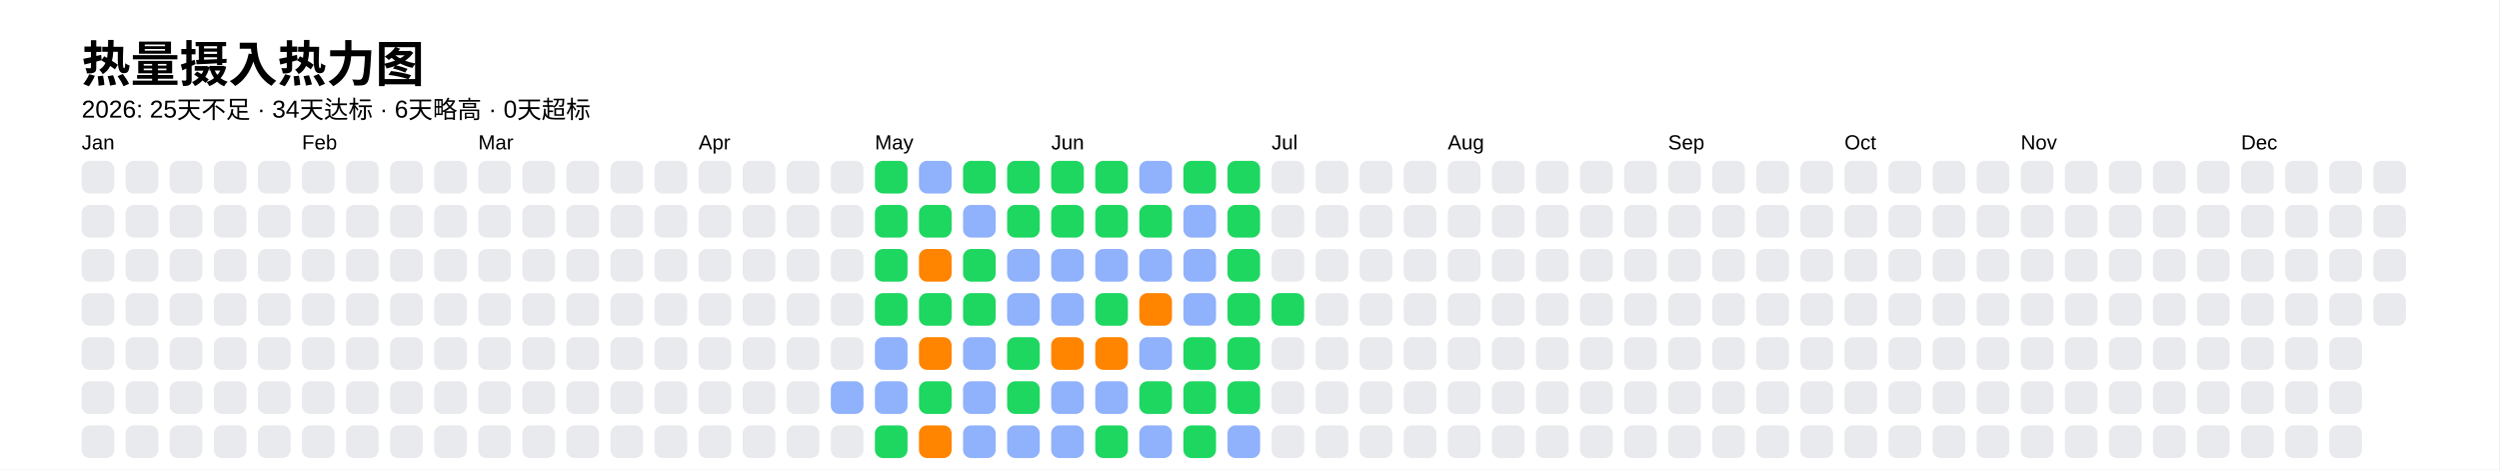
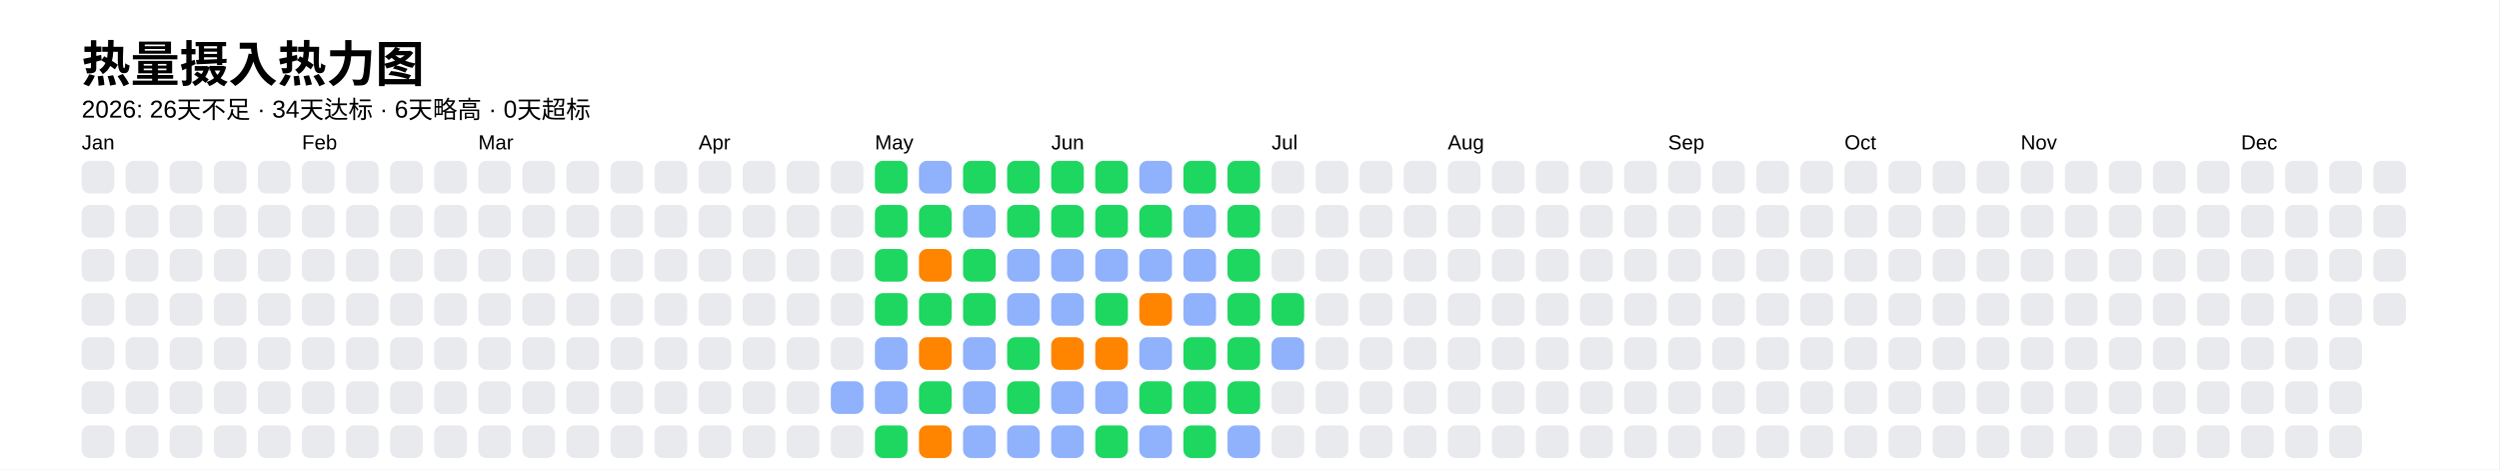
<svg xmlns="http://www.w3.org/2000/svg" style="background-color:white;" baseProfile="full" height="57.5mm" version="1.1" viewBox="0,0,306.2,57.5" width="306.2mm">
  <defs />
  <rect fill="#FFFFFF" height="57.5" width="306.2" x="0" y="0" />
  <text fill="#000000" style="font-size:6px; font-family:Arial; font-weight:bold;" x="10" y="10">热量摄入热力图</text>
-   <text fill="#000000" style="font-size:3px; font-family:Arial;" x="10" y="14.4">2026: 25天不足 · 34天达标 · 6天略高 · 0天超标</text>
+   <text fill="#000000" style="font-size:3px; font-family:Arial;" x="10" y="14.4">2026: 26天不足 · 34天达标 · 6天略高 · 0天超标</text>
  <text fill="#000000" style="font-size:2.5px; font-family:Arial" x="10" y="18.3">Jan</text>
  <rect fill="#E8EAED" height="4" rx="1" ry="1" width="4" x="10" y="19.7" />
  <rect fill="#E8EAED" height="4" rx="1" ry="1" width="4" x="10" y="25.1" />
  <rect fill="#E8EAED" height="4" rx="1" ry="1" width="4" x="10" y="30.5" />
  <rect fill="#E8EAED" height="4" rx="1" ry="1" width="4" x="10" y="35.9" />
  <rect fill="#E8EAED" height="4" rx="1" ry="1" width="4" x="10" y="41.3" />
  <rect fill="#E8EAED" height="4" rx="1" ry="1" width="4" x="10" y="46.7" />
  <rect fill="#E8EAED" height="4" rx="1" ry="1" width="4" x="10" y="52.1" />
  <rect fill="#E8EAED" height="4" rx="1" ry="1" width="4" x="15.4" y="19.7" />
  <rect fill="#E8EAED" height="4" rx="1" ry="1" width="4" x="15.4" y="25.1" />
  <rect fill="#E8EAED" height="4" rx="1" ry="1" width="4" x="15.4" y="30.5" />
  <rect fill="#E8EAED" height="4" rx="1" ry="1" width="4" x="15.4" y="35.9" />
  <rect fill="#E8EAED" height="4" rx="1" ry="1" width="4" x="15.4" y="41.3" />
  <rect fill="#E8EAED" height="4" rx="1" ry="1" width="4" x="15.4" y="46.7" />
  <rect fill="#E8EAED" height="4" rx="1" ry="1" width="4" x="15.4" y="52.1" />
  <rect fill="#E8EAED" height="4" rx="1" ry="1" width="4" x="20.8" y="19.7" />
  <rect fill="#E8EAED" height="4" rx="1" ry="1" width="4" x="20.8" y="25.1" />
  <rect fill="#E8EAED" height="4" rx="1" ry="1" width="4" x="20.8" y="30.5" />
  <rect fill="#E8EAED" height="4" rx="1" ry="1" width="4" x="20.8" y="35.9" />
  <rect fill="#E8EAED" height="4" rx="1" ry="1" width="4" x="20.8" y="41.3" />
  <rect fill="#E8EAED" height="4" rx="1" ry="1" width="4" x="20.8" y="46.7" />
  <rect fill="#E8EAED" height="4" rx="1" ry="1" width="4" x="20.8" y="52.1" />
  <rect fill="#E8EAED" height="4" rx="1" ry="1" width="4" x="26.2" y="19.7" />
  <rect fill="#E8EAED" height="4" rx="1" ry="1" width="4" x="26.2" y="25.1" />
  <rect fill="#E8EAED" height="4" rx="1" ry="1" width="4" x="26.2" y="30.5" />
  <rect fill="#E8EAED" height="4" rx="1" ry="1" width="4" x="26.2" y="35.9" />
  <rect fill="#E8EAED" height="4" rx="1" ry="1" width="4" x="26.2" y="41.3" />
  <rect fill="#E8EAED" height="4" rx="1" ry="1" width="4" x="26.2" y="46.7" />
  <rect fill="#E8EAED" height="4" rx="1" ry="1" width="4" x="26.2" y="52.1" />
  <rect fill="#E8EAED" height="4" rx="1" ry="1" width="4" x="31.6" y="19.7" />
  <rect fill="#E8EAED" height="4" rx="1" ry="1" width="4" x="31.6" y="25.1" />
  <rect fill="#E8EAED" height="4" rx="1" ry="1" width="4" x="31.6" y="30.5" />
  <rect fill="#E8EAED" height="4" rx="1" ry="1" width="4" x="31.6" y="35.9" />
  <rect fill="#E8EAED" height="4" rx="1" ry="1" width="4" x="31.6" y="41.3" />
  <rect fill="#E8EAED" height="4" rx="1" ry="1" width="4" x="31.6" y="46.7" />
  <rect fill="#E8EAED" height="4" rx="1" ry="1" width="4" x="31.6" y="52.1" />
  <text fill="#000000" style="font-size:2.5px; font-family:Arial" x="37.0" y="18.3">Feb</text>
  <rect fill="#E8EAED" height="4" rx="1" ry="1" width="4" x="37.0" y="19.7" />
  <rect fill="#E8EAED" height="4" rx="1" ry="1" width="4" x="37.0" y="25.1" />
  <rect fill="#E8EAED" height="4" rx="1" ry="1" width="4" x="37.0" y="30.5" />
  <rect fill="#E8EAED" height="4" rx="1" ry="1" width="4" x="37.0" y="35.9" />
  <rect fill="#E8EAED" height="4" rx="1" ry="1" width="4" x="37.0" y="41.3" />
  <rect fill="#E8EAED" height="4" rx="1" ry="1" width="4" x="37.0" y="46.7" />
  <rect fill="#E8EAED" height="4" rx="1" ry="1" width="4" x="37.0" y="52.1" />
  <rect fill="#E8EAED" height="4" rx="1" ry="1" width="4" x="42.4" y="19.7" />
  <rect fill="#E8EAED" height="4" rx="1" ry="1" width="4" x="42.4" y="25.1" />
  <rect fill="#E8EAED" height="4" rx="1" ry="1" width="4" x="42.4" y="30.5" />
  <rect fill="#E8EAED" height="4" rx="1" ry="1" width="4" x="42.4" y="35.9" />
  <rect fill="#E8EAED" height="4" rx="1" ry="1" width="4" x="42.4" y="41.3" />
  <rect fill="#E8EAED" height="4" rx="1" ry="1" width="4" x="42.4" y="46.7" />
  <rect fill="#E8EAED" height="4" rx="1" ry="1" width="4" x="42.4" y="52.1" />
  <rect fill="#E8EAED" height="4" rx="1" ry="1" width="4" x="47.8" y="19.7" />
  <rect fill="#E8EAED" height="4" rx="1" ry="1" width="4" x="47.8" y="25.1" />
  <rect fill="#E8EAED" height="4" rx="1" ry="1" width="4" x="47.8" y="30.5" />
  <rect fill="#E8EAED" height="4" rx="1" ry="1" width="4" x="47.8" y="35.9" />
  <rect fill="#E8EAED" height="4" rx="1" ry="1" width="4" x="47.8" y="41.3" />
  <rect fill="#E8EAED" height="4" rx="1" ry="1" width="4" x="47.8" y="46.7" />
  <rect fill="#E8EAED" height="4" rx="1" ry="1" width="4" x="47.8" y="52.1" />
  <rect fill="#E8EAED" height="4" rx="1" ry="1" width="4" x="53.2" y="19.7" />
  <rect fill="#E8EAED" height="4" rx="1" ry="1" width="4" x="53.2" y="25.1" />
  <rect fill="#E8EAED" height="4" rx="1" ry="1" width="4" x="53.2" y="30.5" />
  <rect fill="#E8EAED" height="4" rx="1" ry="1" width="4" x="53.2" y="35.9" />
  <rect fill="#E8EAED" height="4" rx="1" ry="1" width="4" x="53.2" y="41.3" />
  <rect fill="#E8EAED" height="4" rx="1" ry="1" width="4" x="53.2" y="46.7" />
  <rect fill="#E8EAED" height="4" rx="1" ry="1" width="4" x="53.2" y="52.1" />
  <text fill="#000000" style="font-size:2.5px; font-family:Arial" x="58.6" y="18.3">Mar</text>
  <rect fill="#E8EAED" height="4" rx="1" ry="1" width="4" x="58.6" y="19.7" />
  <rect fill="#E8EAED" height="4" rx="1" ry="1" width="4" x="58.6" y="25.1" />
  <rect fill="#E8EAED" height="4" rx="1" ry="1" width="4" x="58.6" y="30.5" />
  <rect fill="#E8EAED" height="4" rx="1" ry="1" width="4" x="58.6" y="35.9" />
  <rect fill="#E8EAED" height="4" rx="1" ry="1" width="4" x="58.6" y="41.3" />
  <rect fill="#E8EAED" height="4" rx="1" ry="1" width="4" x="58.6" y="46.7" />
  <rect fill="#E8EAED" height="4" rx="1" ry="1" width="4" x="58.6" y="52.1" />
  <rect fill="#E8EAED" height="4" rx="1" ry="1" width="4" x="64" y="19.7" />
  <rect fill="#E8EAED" height="4" rx="1" ry="1" width="4" x="64" y="25.1" />
  <rect fill="#E8EAED" height="4" rx="1" ry="1" width="4" x="64" y="30.5" />
  <rect fill="#E8EAED" height="4" rx="1" ry="1" width="4" x="64" y="35.9" />
  <rect fill="#E8EAED" height="4" rx="1" ry="1" width="4" x="64" y="41.3" />
  <rect fill="#E8EAED" height="4" rx="1" ry="1" width="4" x="64" y="46.7" />
  <rect fill="#E8EAED" height="4" rx="1" ry="1" width="4" x="64" y="52.1" />
  <rect fill="#E8EAED" height="4" rx="1" ry="1" width="4" x="69.4" y="19.7" />
  <rect fill="#E8EAED" height="4" rx="1" ry="1" width="4" x="69.4" y="25.1" />
  <rect fill="#E8EAED" height="4" rx="1" ry="1" width="4" x="69.4" y="30.5" />
  <rect fill="#E8EAED" height="4" rx="1" ry="1" width="4" x="69.4" y="35.9" />
  <rect fill="#E8EAED" height="4" rx="1" ry="1" width="4" x="69.4" y="41.3" />
  <rect fill="#E8EAED" height="4" rx="1" ry="1" width="4" x="69.4" y="46.7" />
  <rect fill="#E8EAED" height="4" rx="1" ry="1" width="4" x="69.4" y="52.1" />
  <rect fill="#E8EAED" height="4" rx="1" ry="1" width="4" x="74.8" y="19.7" />
  <rect fill="#E8EAED" height="4" rx="1" ry="1" width="4" x="74.8" y="25.1" />
  <rect fill="#E8EAED" height="4" rx="1" ry="1" width="4" x="74.8" y="30.5" />
  <rect fill="#E8EAED" height="4" rx="1" ry="1" width="4" x="74.8" y="35.9" />
  <rect fill="#E8EAED" height="4" rx="1" ry="1" width="4" x="74.8" y="41.3" />
  <rect fill="#E8EAED" height="4" rx="1" ry="1" width="4" x="74.8" y="46.7" />
  <rect fill="#E8EAED" height="4" rx="1" ry="1" width="4" x="74.8" y="52.1" />
  <rect fill="#E8EAED" height="4" rx="1" ry="1" width="4" x="80.2" y="19.7" />
  <rect fill="#E8EAED" height="4" rx="1" ry="1" width="4" x="80.2" y="25.1" />
  <rect fill="#E8EAED" height="4" rx="1" ry="1" width="4" x="80.2" y="30.5" />
  <rect fill="#E8EAED" height="4" rx="1" ry="1" width="4" x="80.2" y="35.9" />
  <rect fill="#E8EAED" height="4" rx="1" ry="1" width="4" x="80.2" y="41.3" />
  <rect fill="#E8EAED" height="4" rx="1" ry="1" width="4" x="80.2" y="46.7" />
  <rect fill="#E8EAED" height="4" rx="1" ry="1" width="4" x="80.2" y="52.1" />
  <text fill="#000000" style="font-size:2.5px; font-family:Arial" x="85.6" y="18.3">Apr</text>
  <rect fill="#E8EAED" height="4" rx="1" ry="1" width="4" x="85.6" y="19.7" />
  <rect fill="#E8EAED" height="4" rx="1" ry="1" width="4" x="85.6" y="25.1" />
  <rect fill="#E8EAED" height="4" rx="1" ry="1" width="4" x="85.6" y="30.5" />
  <rect fill="#E8EAED" height="4" rx="1" ry="1" width="4" x="85.6" y="35.9" />
  <rect fill="#E8EAED" height="4" rx="1" ry="1" width="4" x="85.6" y="41.3" />
  <rect fill="#E8EAED" height="4" rx="1" ry="1" width="4" x="85.6" y="46.7" />
  <rect fill="#E8EAED" height="4" rx="1" ry="1" width="4" x="85.6" y="52.1" />
  <rect fill="#E8EAED" height="4" rx="1" ry="1" width="4" x="91" y="19.7" />
  <rect fill="#E8EAED" height="4" rx="1" ry="1" width="4" x="91" y="25.1" />
  <rect fill="#E8EAED" height="4" rx="1" ry="1" width="4" x="91" y="30.5" />
  <rect fill="#E8EAED" height="4" rx="1" ry="1" width="4" x="91" y="35.9" />
  <rect fill="#E8EAED" height="4" rx="1" ry="1" width="4" x="91" y="41.3" />
  <rect fill="#E8EAED" height="4" rx="1" ry="1" width="4" x="91" y="46.7" />
  <rect fill="#E8EAED" height="4" rx="1" ry="1" width="4" x="91" y="52.1" />
  <rect fill="#E8EAED" height="4" rx="1" ry="1" width="4" x="96.4" y="19.7" />
  <rect fill="#E8EAED" height="4" rx="1" ry="1" width="4" x="96.4" y="25.1" />
  <rect fill="#E8EAED" height="4" rx="1" ry="1" width="4" x="96.4" y="30.5" />
  <rect fill="#E8EAED" height="4" rx="1" ry="1" width="4" x="96.4" y="35.9" />
  <rect fill="#E8EAED" height="4" rx="1" ry="1" width="4" x="96.4" y="41.3" />
  <rect fill="#E8EAED" height="4" rx="1" ry="1" width="4" x="96.4" y="46.7" />
  <rect fill="#E8EAED" height="4" rx="1" ry="1" width="4" x="96.4" y="52.1" />
  <rect fill="#E8EAED" height="4" rx="1" ry="1" width="4" x="101.8" y="19.7" />
  <rect fill="#E8EAED" height="4" rx="1" ry="1" width="4" x="101.8" y="25.1" />
  <rect fill="#E8EAED" height="4" rx="1" ry="1" width="4" x="101.8" y="30.5" />
  <rect fill="#E8EAED" height="4" rx="1" ry="1" width="4" x="101.8" y="35.9" />
  <rect fill="#E8EAED" height="4" rx="1" ry="1" width="4" x="101.8" y="41.3" />
  <rect fill="#90b1fb" height="4" rx="1" ry="1" width="4" x="101.8" y="46.7" />
  <rect fill="#E8EAED" height="4" rx="1" ry="1" width="4" x="101.8" y="52.1" />
  <text fill="#000000" style="font-size:2.5px; font-family:Arial" x="107.2" y="18.3">May</text>
  <rect fill="#1ed760" height="4" rx="1" ry="1" width="4" x="107.2" y="19.7" />
  <rect fill="#1ed760" height="4" rx="1" ry="1" width="4" x="107.2" y="25.1" />
  <rect fill="#1ed760" height="4" rx="1" ry="1" width="4" x="107.2" y="30.5" />
  <rect fill="#1ed760" height="4" rx="1" ry="1" width="4" x="107.2" y="35.9" />
  <rect fill="#90b1fb" height="4" rx="1" ry="1" width="4" x="107.2" y="41.3" />
  <rect fill="#90b1fb" height="4" rx="1" ry="1" width="4" x="107.2" y="46.7" />
  <rect fill="#1ed760" height="4" rx="1" ry="1" width="4" x="107.2" y="52.1" />
  <rect fill="#90b1fb" height="4" rx="1" ry="1" width="4" x="112.6" y="19.7" />
  <rect fill="#1ed760" height="4" rx="1" ry="1" width="4" x="112.6" y="25.1" />
  <rect fill="#ff8400" height="4" rx="1" ry="1" width="4" x="112.6" y="30.5" />
  <rect fill="#1ed760" height="4" rx="1" ry="1" width="4" x="112.6" y="35.9" />
  <rect fill="#ff8400" height="4" rx="1" ry="1" width="4" x="112.6" y="41.3" />
  <rect fill="#1ed760" height="4" rx="1" ry="1" width="4" x="112.6" y="46.7" />
  <rect fill="#ff8400" height="4" rx="1" ry="1" width="4" x="112.6" y="52.1" />
  <rect fill="#1ed760" height="4" rx="1" ry="1" width="4" x="118" y="19.7" />
  <rect fill="#90b1fb" height="4" rx="1" ry="1" width="4" x="118" y="25.1" />
  <rect fill="#1ed760" height="4" rx="1" ry="1" width="4" x="118" y="30.5" />
  <rect fill="#1ed760" height="4" rx="1" ry="1" width="4" x="118" y="35.9" />
  <rect fill="#90b1fb" height="4" rx="1" ry="1" width="4" x="118" y="41.3" />
  <rect fill="#90b1fb" height="4" rx="1" ry="1" width="4" x="118" y="46.7" />
  <rect fill="#90b1fb" height="4" rx="1" ry="1" width="4" x="118" y="52.1" />
  <rect fill="#1ed760" height="4" rx="1" ry="1" width="4" x="123.4" y="19.7" />
  <rect fill="#1ed760" height="4" rx="1" ry="1" width="4" x="123.4" y="25.1" />
  <rect fill="#90b1fb" height="4" rx="1" ry="1" width="4" x="123.4" y="30.5" />
  <rect fill="#90b1fb" height="4" rx="1" ry="1" width="4" x="123.4" y="35.9" />
  <rect fill="#1ed760" height="4" rx="1" ry="1" width="4" x="123.4" y="41.3" />
  <rect fill="#1ed760" height="4" rx="1" ry="1" width="4" x="123.4" y="46.7" />
  <rect fill="#90b1fb" height="4" rx="1" ry="1" width="4" x="123.4" y="52.1" />
  <text fill="#000000" style="font-size:2.5px; font-family:Arial" x="128.8" y="18.3">Jun</text>
  <rect fill="#1ed760" height="4" rx="1" ry="1" width="4" x="128.8" y="19.7" />
  <rect fill="#1ed760" height="4" rx="1" ry="1" width="4" x="128.8" y="25.1" />
  <rect fill="#90b1fb" height="4" rx="1" ry="1" width="4" x="128.8" y="30.5" />
  <rect fill="#90b1fb" height="4" rx="1" ry="1" width="4" x="128.8" y="35.9" />
  <rect fill="#ff8400" height="4" rx="1" ry="1" width="4" x="128.8" y="41.3" />
  <rect fill="#90b1fb" height="4" rx="1" ry="1" width="4" x="128.8" y="46.7" />
  <rect fill="#90b1fb" height="4" rx="1" ry="1" width="4" x="128.8" y="52.1" />
  <rect fill="#1ed760" height="4" rx="1" ry="1" width="4" x="134.2" y="19.7" />
  <rect fill="#1ed760" height="4" rx="1" ry="1" width="4" x="134.2" y="25.1" />
  <rect fill="#90b1fb" height="4" rx="1" ry="1" width="4" x="134.2" y="30.5" />
  <rect fill="#1ed760" height="4" rx="1" ry="1" width="4" x="134.2" y="35.9" />
  <rect fill="#ff8400" height="4" rx="1" ry="1" width="4" x="134.2" y="41.3" />
  <rect fill="#90b1fb" height="4" rx="1" ry="1" width="4" x="134.2" y="46.7" />
  <rect fill="#1ed760" height="4" rx="1" ry="1" width="4" x="134.2" y="52.1" />
  <rect fill="#90b1fb" height="4" rx="1" ry="1" width="4" x="139.6" y="19.7" />
  <rect fill="#1ed760" height="4" rx="1" ry="1" width="4" x="139.6" y="25.1" />
  <rect fill="#90b1fb" height="4" rx="1" ry="1" width="4" x="139.6" y="30.5" />
  <rect fill="#ff8400" height="4" rx="1" ry="1" width="4" x="139.6" y="35.9" />
  <rect fill="#90b1fb" height="4" rx="1" ry="1" width="4" x="139.6" y="41.3" />
  <rect fill="#1ed760" height="4" rx="1" ry="1" width="4" x="139.6" y="46.7" />
  <rect fill="#90b1fb" height="4" rx="1" ry="1" width="4" x="139.6" y="52.1" />
  <rect fill="#1ed760" height="4" rx="1" ry="1" width="4" x="145" y="19.7" />
  <rect fill="#90b1fb" height="4" rx="1" ry="1" width="4" x="145" y="25.1" />
  <rect fill="#90b1fb" height="4" rx="1" ry="1" width="4" x="145" y="30.5" />
  <rect fill="#90b1fb" height="4" rx="1" ry="1" width="4" x="145" y="35.9" />
  <rect fill="#1ed760" height="4" rx="1" ry="1" width="4" x="145" y="41.3" />
  <rect fill="#1ed760" height="4" rx="1" ry="1" width="4" x="145" y="46.7" />
  <rect fill="#1ed760" height="4" rx="1" ry="1" width="4" x="145" y="52.1" />
  <rect fill="#1ed760" height="4" rx="1" ry="1" width="4" x="150.4" y="19.7" />
  <rect fill="#1ed760" height="4" rx="1" ry="1" width="4" x="150.4" y="25.1" />
  <rect fill="#1ed760" height="4" rx="1" ry="1" width="4" x="150.4" y="30.5" />
  <rect fill="#1ed760" height="4" rx="1" ry="1" width="4" x="150.4" y="35.9" />
  <rect fill="#1ed760" height="4" rx="1" ry="1" width="4" x="150.4" y="41.3" />
  <rect fill="#1ed760" height="4" rx="1" ry="1" width="4" x="150.4" y="46.7" />
  <rect fill="#90b1fb" height="4" rx="1" ry="1" width="4" x="150.4" y="52.1" />
  <text fill="#000000" style="font-size:2.5px; font-family:Arial" x="155.8" y="18.3">Jul</text>
  <rect fill="#E8EAED" height="4" rx="1" ry="1" width="4" x="155.8" y="19.7" />
  <rect fill="#E8EAED" height="4" rx="1" ry="1" width="4" x="155.8" y="25.1" />
  <rect fill="#E8EAED" height="4" rx="1" ry="1" width="4" x="155.8" y="30.5" />
  <rect fill="#1ed760" height="4" rx="1" ry="1" width="4" x="155.8" y="35.9" />
-   <rect fill="#E8EAED" height="4" rx="1" ry="1" width="4" x="155.8" y="41.3" />
+   <rect fill="#90b1fb" height="4" rx="1" ry="1" width="4" x="155.8" y="41.3" />
  <rect fill="#E8EAED" height="4" rx="1" ry="1" width="4" x="155.8" y="46.7" />
  <rect fill="#E8EAED" height="4" rx="1" ry="1" width="4" x="155.8" y="52.1" />
  <rect fill="#E8EAED" height="4" rx="1" ry="1" width="4" x="161.2" y="19.7" />
  <rect fill="#E8EAED" height="4" rx="1" ry="1" width="4" x="161.2" y="25.1" />
  <rect fill="#E8EAED" height="4" rx="1" ry="1" width="4" x="161.2" y="30.5" />
  <rect fill="#E8EAED" height="4" rx="1" ry="1" width="4" x="161.2" y="35.9" />
  <rect fill="#E8EAED" height="4" rx="1" ry="1" width="4" x="161.2" y="41.3" />
  <rect fill="#E8EAED" height="4" rx="1" ry="1" width="4" x="161.2" y="46.7" />
  <rect fill="#E8EAED" height="4" rx="1" ry="1" width="4" x="161.2" y="52.1" />
  <rect fill="#E8EAED" height="4" rx="1" ry="1" width="4" x="166.6" y="19.7" />
  <rect fill="#E8EAED" height="4" rx="1" ry="1" width="4" x="166.6" y="25.1" />
  <rect fill="#E8EAED" height="4" rx="1" ry="1" width="4" x="166.6" y="30.5" />
  <rect fill="#E8EAED" height="4" rx="1" ry="1" width="4" x="166.6" y="35.9" />
  <rect fill="#E8EAED" height="4" rx="1" ry="1" width="4" x="166.6" y="41.3" />
  <rect fill="#E8EAED" height="4" rx="1" ry="1" width="4" x="166.6" y="46.7" />
  <rect fill="#E8EAED" height="4" rx="1" ry="1" width="4" x="166.6" y="52.1" />
  <rect fill="#E8EAED" height="4" rx="1" ry="1" width="4" x="172" y="19.7" />
  <rect fill="#E8EAED" height="4" rx="1" ry="1" width="4" x="172" y="25.1" />
  <rect fill="#E8EAED" height="4" rx="1" ry="1" width="4" x="172" y="30.5" />
  <rect fill="#E8EAED" height="4" rx="1" ry="1" width="4" x="172" y="35.9" />
  <rect fill="#E8EAED" height="4" rx="1" ry="1" width="4" x="172" y="41.3" />
  <rect fill="#E8EAED" height="4" rx="1" ry="1" width="4" x="172" y="46.7" />
  <rect fill="#E8EAED" height="4" rx="1" ry="1" width="4" x="172" y="52.1" />
  <text fill="#000000" style="font-size:2.5px; font-family:Arial" x="177.4" y="18.3">Aug</text>
  <rect fill="#E8EAED" height="4" rx="1" ry="1" width="4" x="177.4" y="19.7" />
  <rect fill="#E8EAED" height="4" rx="1" ry="1" width="4" x="177.4" y="25.1" />
  <rect fill="#E8EAED" height="4" rx="1" ry="1" width="4" x="177.4" y="30.5" />
  <rect fill="#E8EAED" height="4" rx="1" ry="1" width="4" x="177.4" y="35.9" />
  <rect fill="#E8EAED" height="4" rx="1" ry="1" width="4" x="177.4" y="41.3" />
  <rect fill="#E8EAED" height="4" rx="1" ry="1" width="4" x="177.4" y="46.7" />
  <rect fill="#E8EAED" height="4" rx="1" ry="1" width="4" x="177.4" y="52.1" />
  <rect fill="#E8EAED" height="4" rx="1" ry="1" width="4" x="182.8" y="19.7" />
  <rect fill="#E8EAED" height="4" rx="1" ry="1" width="4" x="182.8" y="25.1" />
  <rect fill="#E8EAED" height="4" rx="1" ry="1" width="4" x="182.8" y="30.5" />
  <rect fill="#E8EAED" height="4" rx="1" ry="1" width="4" x="182.8" y="35.9" />
  <rect fill="#E8EAED" height="4" rx="1" ry="1" width="4" x="182.8" y="41.3" />
  <rect fill="#E8EAED" height="4" rx="1" ry="1" width="4" x="182.8" y="46.7" />
  <rect fill="#E8EAED" height="4" rx="1" ry="1" width="4" x="182.8" y="52.1" />
  <rect fill="#E8EAED" height="4" rx="1" ry="1" width="4" x="188.2" y="19.7" />
  <rect fill="#E8EAED" height="4" rx="1" ry="1" width="4" x="188.2" y="25.1" />
  <rect fill="#E8EAED" height="4" rx="1" ry="1" width="4" x="188.2" y="30.5" />
  <rect fill="#E8EAED" height="4" rx="1" ry="1" width="4" x="188.2" y="35.9" />
  <rect fill="#E8EAED" height="4" rx="1" ry="1" width="4" x="188.2" y="41.3" />
  <rect fill="#E8EAED" height="4" rx="1" ry="1" width="4" x="188.2" y="46.7" />
  <rect fill="#E8EAED" height="4" rx="1" ry="1" width="4" x="188.2" y="52.1" />
  <rect fill="#E8EAED" height="4" rx="1" ry="1" width="4" x="193.6" y="19.7" />
  <rect fill="#E8EAED" height="4" rx="1" ry="1" width="4" x="193.6" y="25.1" />
  <rect fill="#E8EAED" height="4" rx="1" ry="1" width="4" x="193.6" y="30.5" />
  <rect fill="#E8EAED" height="4" rx="1" ry="1" width="4" x="193.6" y="35.9" />
  <rect fill="#E8EAED" height="4" rx="1" ry="1" width="4" x="193.6" y="41.3" />
  <rect fill="#E8EAED" height="4" rx="1" ry="1" width="4" x="193.6" y="46.7" />
  <rect fill="#E8EAED" height="4" rx="1" ry="1" width="4" x="193.6" y="52.1" />
  <rect fill="#E8EAED" height="4" rx="1" ry="1" width="4" x="199" y="19.7" />
  <rect fill="#E8EAED" height="4" rx="1" ry="1" width="4" x="199" y="25.1" />
  <rect fill="#E8EAED" height="4" rx="1" ry="1" width="4" x="199" y="30.5" />
  <rect fill="#E8EAED" height="4" rx="1" ry="1" width="4" x="199" y="35.9" />
  <rect fill="#E8EAED" height="4" rx="1" ry="1" width="4" x="199" y="41.3" />
  <rect fill="#E8EAED" height="4" rx="1" ry="1" width="4" x="199" y="46.7" />
  <rect fill="#E8EAED" height="4" rx="1" ry="1" width="4" x="199" y="52.1" />
  <text fill="#000000" style="font-size:2.5px; font-family:Arial" x="204.4" y="18.3">Sep</text>
  <rect fill="#E8EAED" height="4" rx="1" ry="1" width="4" x="204.4" y="19.7" />
  <rect fill="#E8EAED" height="4" rx="1" ry="1" width="4" x="204.4" y="25.1" />
  <rect fill="#E8EAED" height="4" rx="1" ry="1" width="4" x="204.4" y="30.5" />
  <rect fill="#E8EAED" height="4" rx="1" ry="1" width="4" x="204.4" y="35.9" />
  <rect fill="#E8EAED" height="4" rx="1" ry="1" width="4" x="204.4" y="41.3" />
  <rect fill="#E8EAED" height="4" rx="1" ry="1" width="4" x="204.4" y="46.7" />
  <rect fill="#E8EAED" height="4" rx="1" ry="1" width="4" x="204.4" y="52.1" />
  <rect fill="#E8EAED" height="4" rx="1" ry="1" width="4" x="209.8" y="19.7" />
  <rect fill="#E8EAED" height="4" rx="1" ry="1" width="4" x="209.8" y="25.1" />
  <rect fill="#E8EAED" height="4" rx="1" ry="1" width="4" x="209.8" y="30.5" />
  <rect fill="#E8EAED" height="4" rx="1" ry="1" width="4" x="209.8" y="35.9" />
  <rect fill="#E8EAED" height="4" rx="1" ry="1" width="4" x="209.8" y="41.3" />
  <rect fill="#E8EAED" height="4" rx="1" ry="1" width="4" x="209.8" y="46.7" />
  <rect fill="#E8EAED" height="4" rx="1" ry="1" width="4" x="209.8" y="52.1" />
  <rect fill="#E8EAED" height="4" rx="1" ry="1" width="4" x="215.2" y="19.7" />
  <rect fill="#E8EAED" height="4" rx="1" ry="1" width="4" x="215.2" y="25.1" />
  <rect fill="#E8EAED" height="4" rx="1" ry="1" width="4" x="215.2" y="30.5" />
  <rect fill="#E8EAED" height="4" rx="1" ry="1" width="4" x="215.2" y="35.9" />
  <rect fill="#E8EAED" height="4" rx="1" ry="1" width="4" x="215.2" y="41.3" />
  <rect fill="#E8EAED" height="4" rx="1" ry="1" width="4" x="215.2" y="46.7" />
  <rect fill="#E8EAED" height="4" rx="1" ry="1" width="4" x="215.2" y="52.1" />
  <rect fill="#E8EAED" height="4" rx="1" ry="1" width="4" x="220.6" y="19.7" />
  <rect fill="#E8EAED" height="4" rx="1" ry="1" width="4" x="220.6" y="25.1" />
  <rect fill="#E8EAED" height="4" rx="1" ry="1" width="4" x="220.6" y="30.5" />
  <rect fill="#E8EAED" height="4" rx="1" ry="1" width="4" x="220.6" y="35.9" />
  <rect fill="#E8EAED" height="4" rx="1" ry="1" width="4" x="220.6" y="41.3" />
  <rect fill="#E8EAED" height="4" rx="1" ry="1" width="4" x="220.6" y="46.7" />
  <rect fill="#E8EAED" height="4" rx="1" ry="1" width="4" x="220.6" y="52.1" />
  <text fill="#000000" style="font-size:2.5px; font-family:Arial" x="226" y="18.3">Oct</text>
  <rect fill="#E8EAED" height="4" rx="1" ry="1" width="4" x="226" y="19.7" />
  <rect fill="#E8EAED" height="4" rx="1" ry="1" width="4" x="226" y="25.1" />
  <rect fill="#E8EAED" height="4" rx="1" ry="1" width="4" x="226" y="30.5" />
  <rect fill="#E8EAED" height="4" rx="1" ry="1" width="4" x="226" y="35.9" />
  <rect fill="#E8EAED" height="4" rx="1" ry="1" width="4" x="226" y="41.3" />
  <rect fill="#E8EAED" height="4" rx="1" ry="1" width="4" x="226" y="46.7" />
  <rect fill="#E8EAED" height="4" rx="1" ry="1" width="4" x="226" y="52.1" />
  <rect fill="#E8EAED" height="4" rx="1" ry="1" width="4" x="231.4" y="19.7" />
  <rect fill="#E8EAED" height="4" rx="1" ry="1" width="4" x="231.4" y="25.1" />
  <rect fill="#E8EAED" height="4" rx="1" ry="1" width="4" x="231.4" y="30.5" />
  <rect fill="#E8EAED" height="4" rx="1" ry="1" width="4" x="231.4" y="35.9" />
  <rect fill="#E8EAED" height="4" rx="1" ry="1" width="4" x="231.4" y="41.3" />
  <rect fill="#E8EAED" height="4" rx="1" ry="1" width="4" x="231.4" y="46.7" />
  <rect fill="#E8EAED" height="4" rx="1" ry="1" width="4" x="231.4" y="52.1" />
  <rect fill="#E8EAED" height="4" rx="1" ry="1" width="4" x="236.8" y="19.7" />
  <rect fill="#E8EAED" height="4" rx="1" ry="1" width="4" x="236.8" y="25.1" />
  <rect fill="#E8EAED" height="4" rx="1" ry="1" width="4" x="236.8" y="30.5" />
  <rect fill="#E8EAED" height="4" rx="1" ry="1" width="4" x="236.8" y="35.9" />
  <rect fill="#E8EAED" height="4" rx="1" ry="1" width="4" x="236.8" y="41.3" />
  <rect fill="#E8EAED" height="4" rx="1" ry="1" width="4" x="236.8" y="46.7" />
  <rect fill="#E8EAED" height="4" rx="1" ry="1" width="4" x="236.8" y="52.1" />
  <rect fill="#E8EAED" height="4" rx="1" ry="1" width="4" x="242.2" y="19.7" />
  <rect fill="#E8EAED" height="4" rx="1" ry="1" width="4" x="242.2" y="25.1" />
  <rect fill="#E8EAED" height="4" rx="1" ry="1" width="4" x="242.2" y="30.5" />
  <rect fill="#E8EAED" height="4" rx="1" ry="1" width="4" x="242.2" y="35.9" />
  <rect fill="#E8EAED" height="4" rx="1" ry="1" width="4" x="242.2" y="41.3" />
  <rect fill="#E8EAED" height="4" rx="1" ry="1" width="4" x="242.2" y="46.7" />
  <rect fill="#E8EAED" height="4" rx="1" ry="1" width="4" x="242.2" y="52.1" />
  <text fill="#000000" style="font-size:2.5px; font-family:Arial" x="247.6" y="18.3">Nov</text>
  <rect fill="#E8EAED" height="4" rx="1" ry="1" width="4" x="247.6" y="19.7" />
  <rect fill="#E8EAED" height="4" rx="1" ry="1" width="4" x="247.6" y="25.1" />
  <rect fill="#E8EAED" height="4" rx="1" ry="1" width="4" x="247.6" y="30.5" />
  <rect fill="#E8EAED" height="4" rx="1" ry="1" width="4" x="247.6" y="35.9" />
  <rect fill="#E8EAED" height="4" rx="1" ry="1" width="4" x="247.6" y="41.3" />
  <rect fill="#E8EAED" height="4" rx="1" ry="1" width="4" x="247.6" y="46.7" />
  <rect fill="#E8EAED" height="4" rx="1" ry="1" width="4" x="247.6" y="52.1" />
  <rect fill="#E8EAED" height="4" rx="1" ry="1" width="4" x="253" y="19.7" />
  <rect fill="#E8EAED" height="4" rx="1" ry="1" width="4" x="253" y="25.1" />
  <rect fill="#E8EAED" height="4" rx="1" ry="1" width="4" x="253" y="30.5" />
  <rect fill="#E8EAED" height="4" rx="1" ry="1" width="4" x="253" y="35.9" />
  <rect fill="#E8EAED" height="4" rx="1" ry="1" width="4" x="253" y="41.3" />
  <rect fill="#E8EAED" height="4" rx="1" ry="1" width="4" x="253" y="46.7" />
  <rect fill="#E8EAED" height="4" rx="1" ry="1" width="4" x="253" y="52.1" />
  <rect fill="#E8EAED" height="4" rx="1" ry="1" width="4" x="258.4" y="19.7" />
  <rect fill="#E8EAED" height="4" rx="1" ry="1" width="4" x="258.4" y="25.1" />
  <rect fill="#E8EAED" height="4" rx="1" ry="1" width="4" x="258.4" y="30.5" />
  <rect fill="#E8EAED" height="4" rx="1" ry="1" width="4" x="258.4" y="35.9" />
  <rect fill="#E8EAED" height="4" rx="1" ry="1" width="4" x="258.4" y="41.3" />
  <rect fill="#E8EAED" height="4" rx="1" ry="1" width="4" x="258.4" y="46.7" />
  <rect fill="#E8EAED" height="4" rx="1" ry="1" width="4" x="258.4" y="52.1" />
  <rect fill="#E8EAED" height="4" rx="1" ry="1" width="4" x="263.8" y="19.7" />
  <rect fill="#E8EAED" height="4" rx="1" ry="1" width="4" x="263.8" y="25.1" />
  <rect fill="#E8EAED" height="4" rx="1" ry="1" width="4" x="263.8" y="30.5" />
  <rect fill="#E8EAED" height="4" rx="1" ry="1" width="4" x="263.8" y="35.9" />
  <rect fill="#E8EAED" height="4" rx="1" ry="1" width="4" x="263.8" y="41.3" />
  <rect fill="#E8EAED" height="4" rx="1" ry="1" width="4" x="263.8" y="46.7" />
  <rect fill="#E8EAED" height="4" rx="1" ry="1" width="4" x="263.8" y="52.1" />
  <rect fill="#E8EAED" height="4" rx="1" ry="1" width="4" x="269.2" y="19.7" />
  <rect fill="#E8EAED" height="4" rx="1" ry="1" width="4" x="269.2" y="25.1" />
  <rect fill="#E8EAED" height="4" rx="1" ry="1" width="4" x="269.2" y="30.5" />
  <rect fill="#E8EAED" height="4" rx="1" ry="1" width="4" x="269.2" y="35.9" />
  <rect fill="#E8EAED" height="4" rx="1" ry="1" width="4" x="269.2" y="41.3" />
  <rect fill="#E8EAED" height="4" rx="1" ry="1" width="4" x="269.2" y="46.7" />
  <rect fill="#E8EAED" height="4" rx="1" ry="1" width="4" x="269.2" y="52.1" />
  <text fill="#000000" style="font-size:2.5px; font-family:Arial" x="274.6" y="18.3">Dec</text>
  <rect fill="#E8EAED" height="4" rx="1" ry="1" width="4" x="274.6" y="19.7" />
  <rect fill="#E8EAED" height="4" rx="1" ry="1" width="4" x="274.6" y="25.1" />
  <rect fill="#E8EAED" height="4" rx="1" ry="1" width="4" x="274.6" y="30.5" />
  <rect fill="#E8EAED" height="4" rx="1" ry="1" width="4" x="274.6" y="35.9" />
  <rect fill="#E8EAED" height="4" rx="1" ry="1" width="4" x="274.6" y="41.3" />
  <rect fill="#E8EAED" height="4" rx="1" ry="1" width="4" x="274.6" y="46.7" />
  <rect fill="#E8EAED" height="4" rx="1" ry="1" width="4" x="274.6" y="52.1" />
  <rect fill="#E8EAED" height="4" rx="1" ry="1" width="4" x="280" y="19.7" />
  <rect fill="#E8EAED" height="4" rx="1" ry="1" width="4" x="280" y="25.1" />
  <rect fill="#E8EAED" height="4" rx="1" ry="1" width="4" x="280" y="30.5" />
  <rect fill="#E8EAED" height="4" rx="1" ry="1" width="4" x="280" y="35.9" />
  <rect fill="#E8EAED" height="4" rx="1" ry="1" width="4" x="280" y="41.3" />
  <rect fill="#E8EAED" height="4" rx="1" ry="1" width="4" x="280" y="46.7" />
  <rect fill="#E8EAED" height="4" rx="1" ry="1" width="4" x="280" y="52.1" />
  <rect fill="#E8EAED" height="4" rx="1" ry="1" width="4" x="285.4" y="19.7" />
  <rect fill="#E8EAED" height="4" rx="1" ry="1" width="4" x="285.4" y="25.1" />
  <rect fill="#E8EAED" height="4" rx="1" ry="1" width="4" x="285.4" y="30.5" />
  <rect fill="#E8EAED" height="4" rx="1" ry="1" width="4" x="285.4" y="35.9" />
  <rect fill="#E8EAED" height="4" rx="1" ry="1" width="4" x="285.4" y="41.3" />
  <rect fill="#E8EAED" height="4" rx="1" ry="1" width="4" x="285.4" y="46.7" />
  <rect fill="#E8EAED" height="4" rx="1" ry="1" width="4" x="285.4" y="52.1" />
  <rect fill="#E8EAED" height="4" rx="1" ry="1" width="4" x="290.8" y="19.7" />
  <rect fill="#E8EAED" height="4" rx="1" ry="1" width="4" x="290.8" y="25.1" />
  <rect fill="#E8EAED" height="4" rx="1" ry="1" width="4" x="290.8" y="30.5" />
  <rect fill="#E8EAED" height="4" rx="1" ry="1" width="4" x="290.8" y="35.9" />
</svg>
